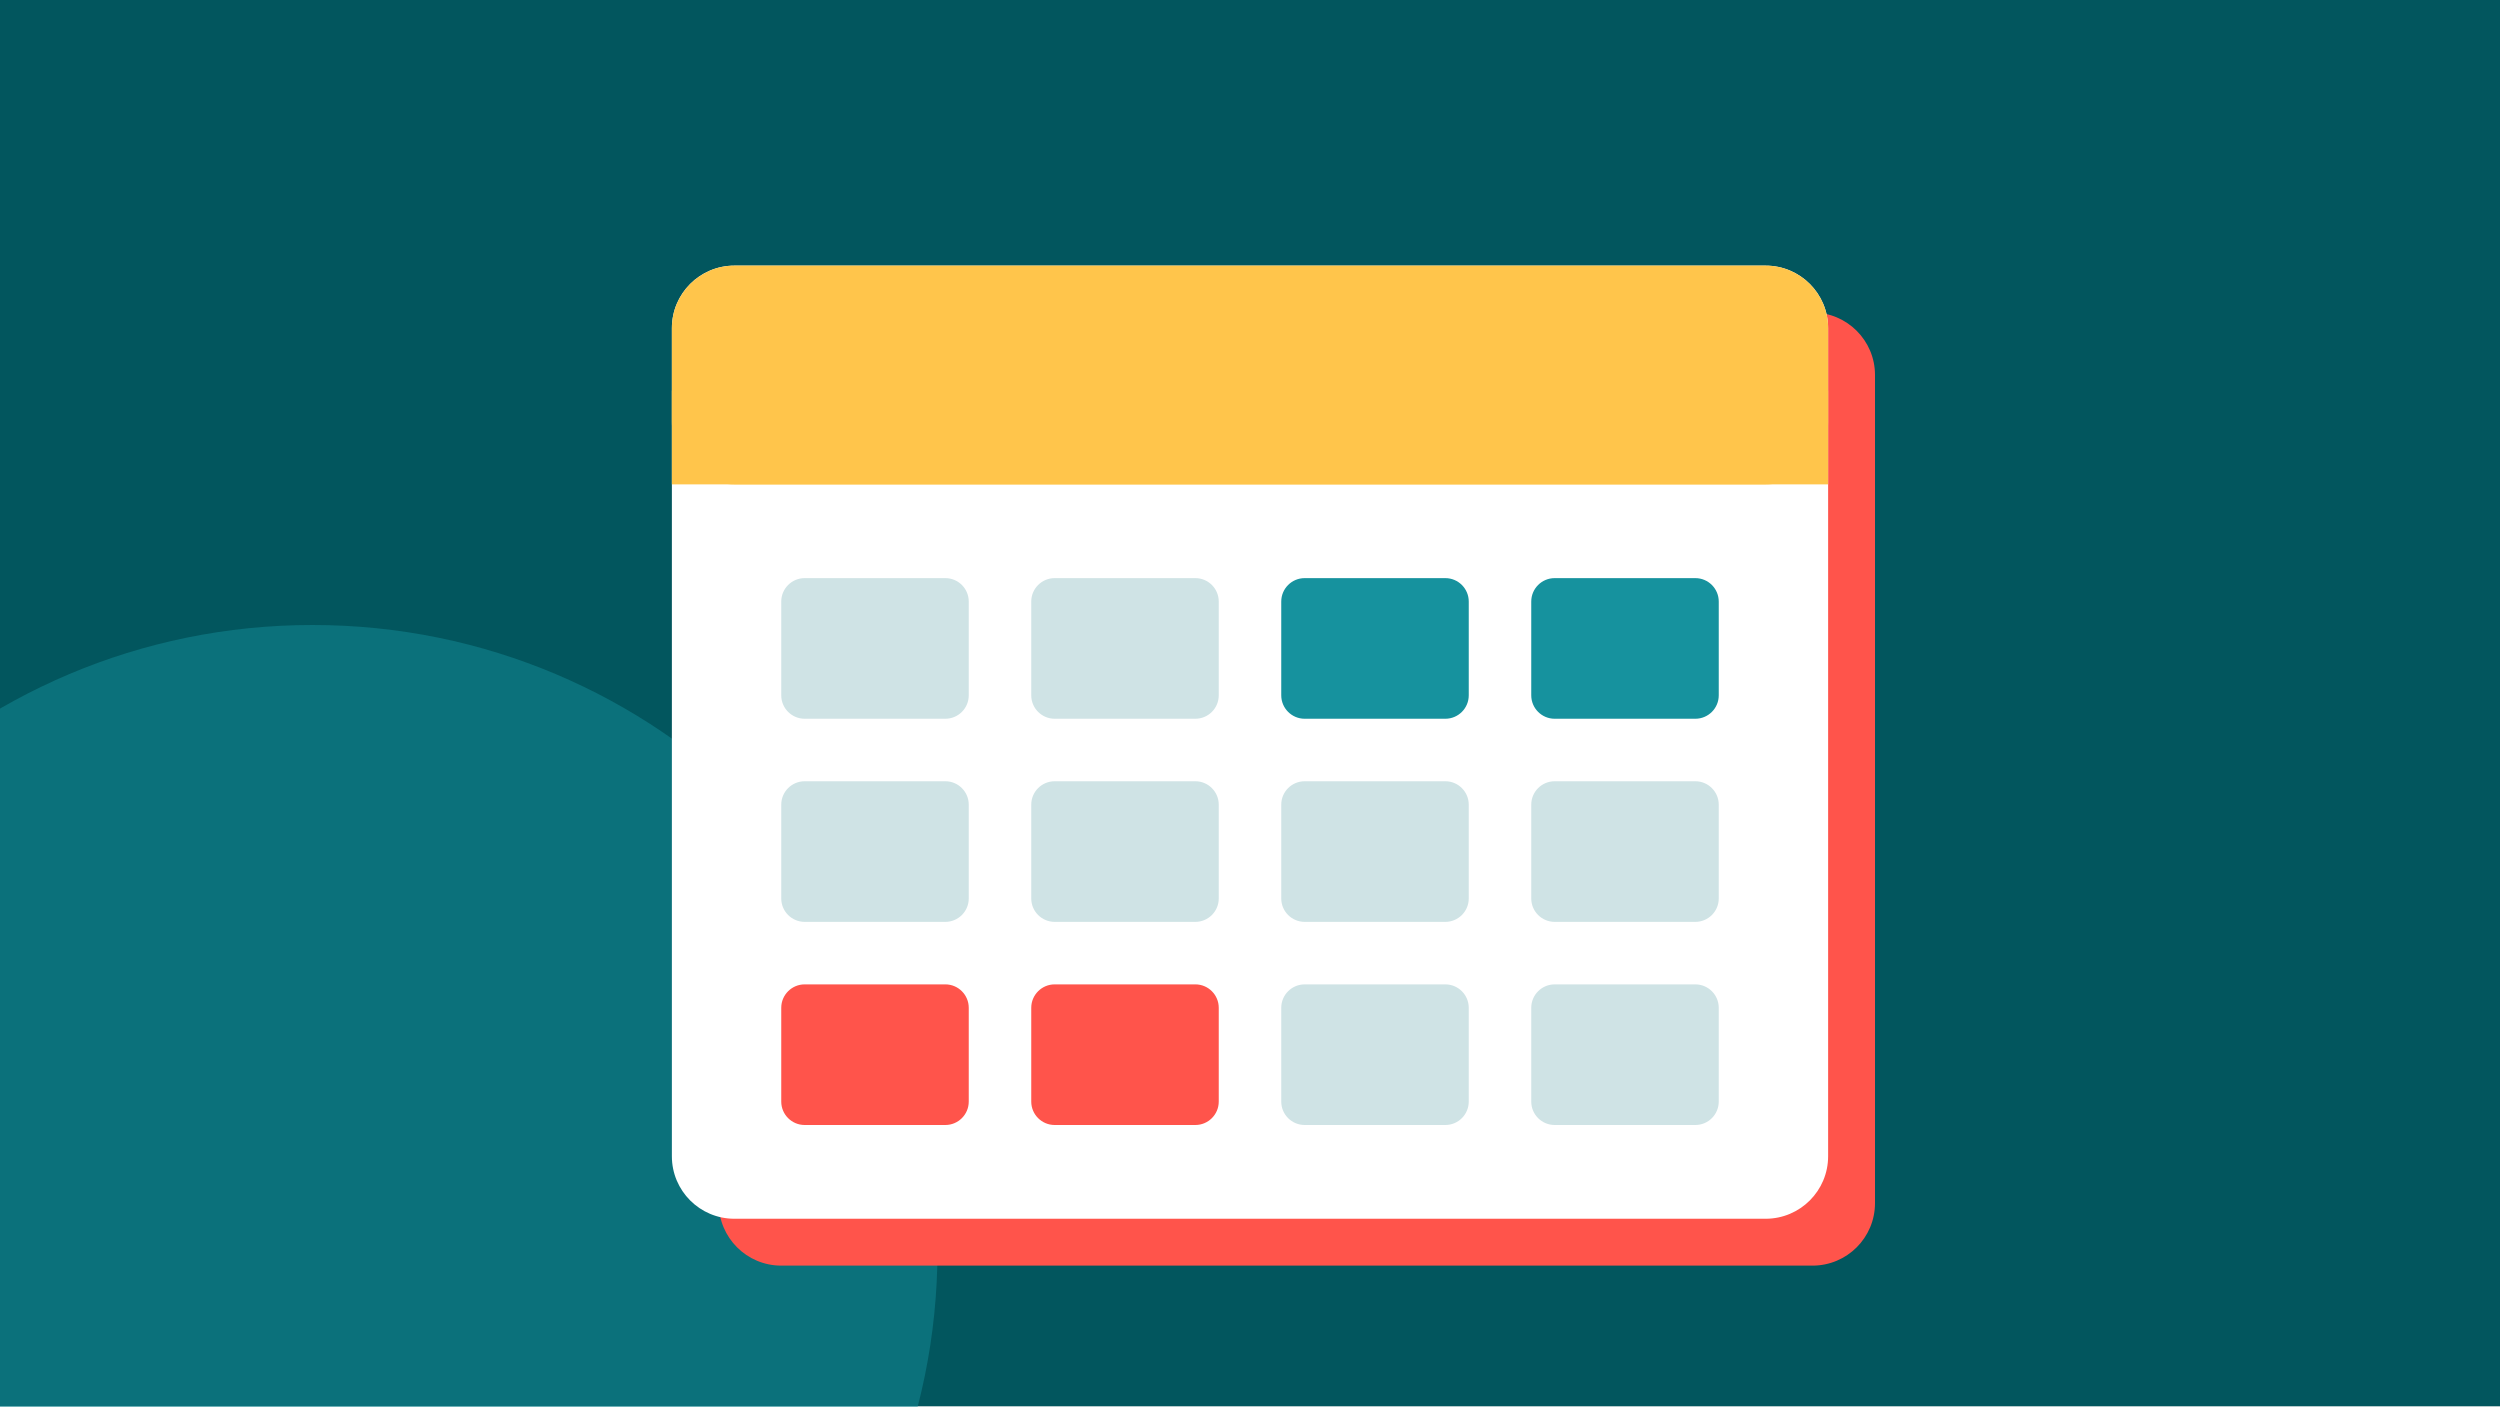
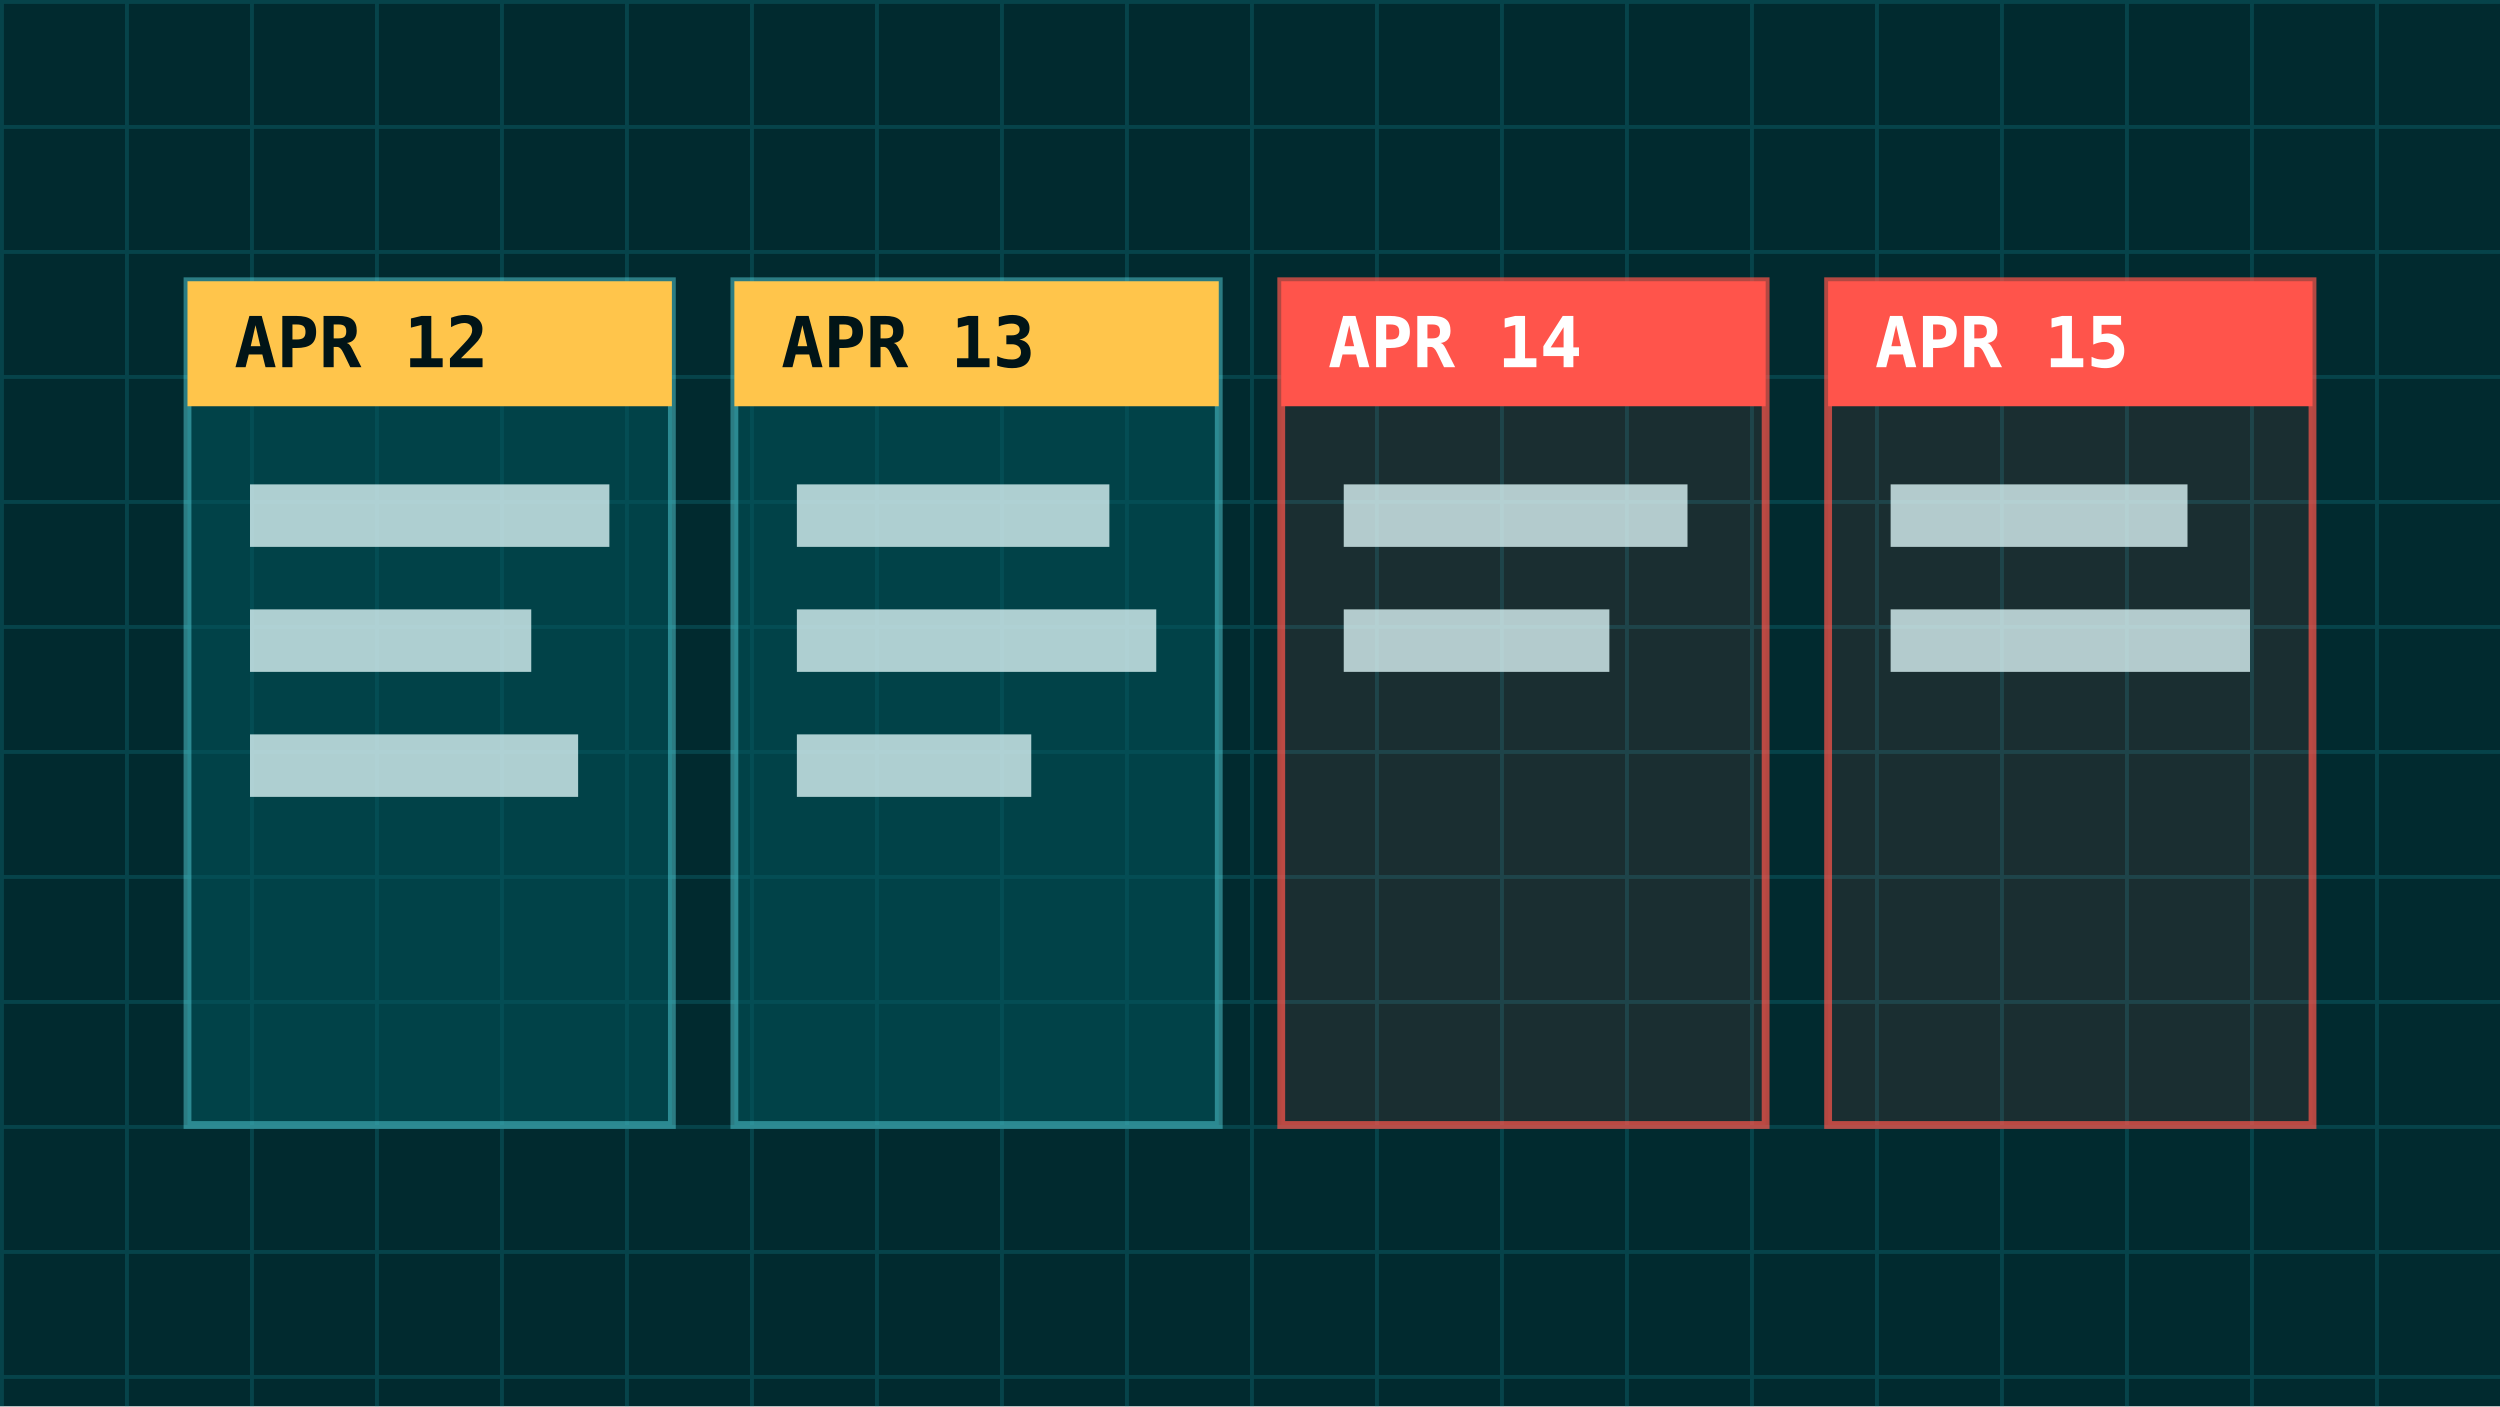
<svg xmlns="http://www.w3.org/2000/svg" viewBox="0 0 320 180" aria-hidden="true">
-   <rect width="320" height="180" fill="#02565E" />
-   <circle cx="40" cy="160" r="80" fill="#16929E" opacity=".45" />
-   <rect x="86" y="34" width="148" height="122" rx="8" fill="#FF544B" transform="translate(6 6)" />
-   <rect x="86" y="34" width="148" height="122" rx="8" fill="#ffffff" />
-   <rect x="86" y="34" width="148" height="28" rx="8" fill="#FFC54B" />
-   <rect x="86" y="50" width="148" height="12" fill="#FFC54B" />
-   <g fill="#CFE3E5">
-     <rect x="100" y="74" width="24" height="18" rx="3" />
-     <rect x="132" y="74" width="24" height="18" rx="3" />
-     <rect x="164" y="74" width="24" height="18" rx="3" fill="#16929E" />
-     <rect x="196" y="74" width="24" height="18" rx="3" fill="#16929E" />
-     <rect x="100" y="100" width="24" height="18" rx="3" />
-     <rect x="132" y="100" width="24" height="18" rx="3" />
-     <rect x="164" y="100" width="24" height="18" rx="3" />
-     <rect x="196" y="100" width="24" height="18" rx="3" />
-     <rect x="100" y="126" width="24" height="18" rx="3" fill="#FF544B" />
-     <rect x="132" y="126" width="24" height="18" rx="3" fill="#FF544B" />
-     <rect x="164" y="126" width="24" height="18" rx="3" />
-     <rect x="196" y="126" width="24" height="18" rx="3" />
+   <defs>
+     <pattern id="ca-grid" width="16" height="16" patternUnits="userSpaceOnUse">
+       <path d="M16 0H0V16" fill="none" stroke="#16929E" stroke-opacity=".25" />
+     </pattern>
+   </defs>
+   <rect width="320" height="180" fill="#012A2F" />
+   <rect width="320" height="180" fill="url(#ca-grid)" />
+   <g font-family="monospace" font-size="9" font-weight="700">
+     <rect x="24" y="36" width="62" height="108" fill="#02565E" fill-opacity=".55" stroke="#5FE0EA" stroke-opacity=".45" />
+     <rect x="24" y="36" width="62" height="16" fill="#FFC54B" />
+     <text x="30" y="47" fill="#011417">APR 12</text>
+     <rect x="94" y="36" width="62" height="108" fill="#02565E" fill-opacity=".55" stroke="#5FE0EA" stroke-opacity=".45" />
+     <rect x="94" y="36" width="62" height="16" fill="#FFC54B" />
+     <text x="100" y="47" fill="#011417">APR 13</text>
+     <rect x="164" y="36" width="62" height="108" fill="#FF544B" fill-opacity=".1" stroke="#FF544B" stroke-opacity=".7" />
+     <rect x="164" y="36" width="62" height="16" fill="#FF544B" />
+     <text x="170" y="47" fill="#fff">APR 14</text>
+     <rect x="234" y="36" width="62" height="108" fill="#FF544B" fill-opacity=".1" stroke="#FF544B" stroke-opacity=".7" />
+     <rect x="234" y="36" width="62" height="16" fill="#FF544B" />
+     <text x="240" y="47" fill="#fff">APR 15</text>
+   </g>
+   <g fill="#D9F2F4" fill-opacity=".8">
+     <rect x="32" y="62" width="46" height="8" />
+     <rect x="32" y="78" width="36" height="8" />
+     <rect x="32" y="94" width="42" height="8" />
+     <rect x="102" y="62" width="40" height="8" />
+     <rect x="102" y="78" width="46" height="8" />
+     <rect x="102" y="94" width="30" height="8" />
+     <rect x="172" y="62" width="44" height="8" />
+     <rect x="172" y="78" width="34" height="8" />
+     <rect x="242" y="62" width="38" height="8" />
+     <rect x="242" y="78" width="46" height="8" />
  </g>
</svg>
